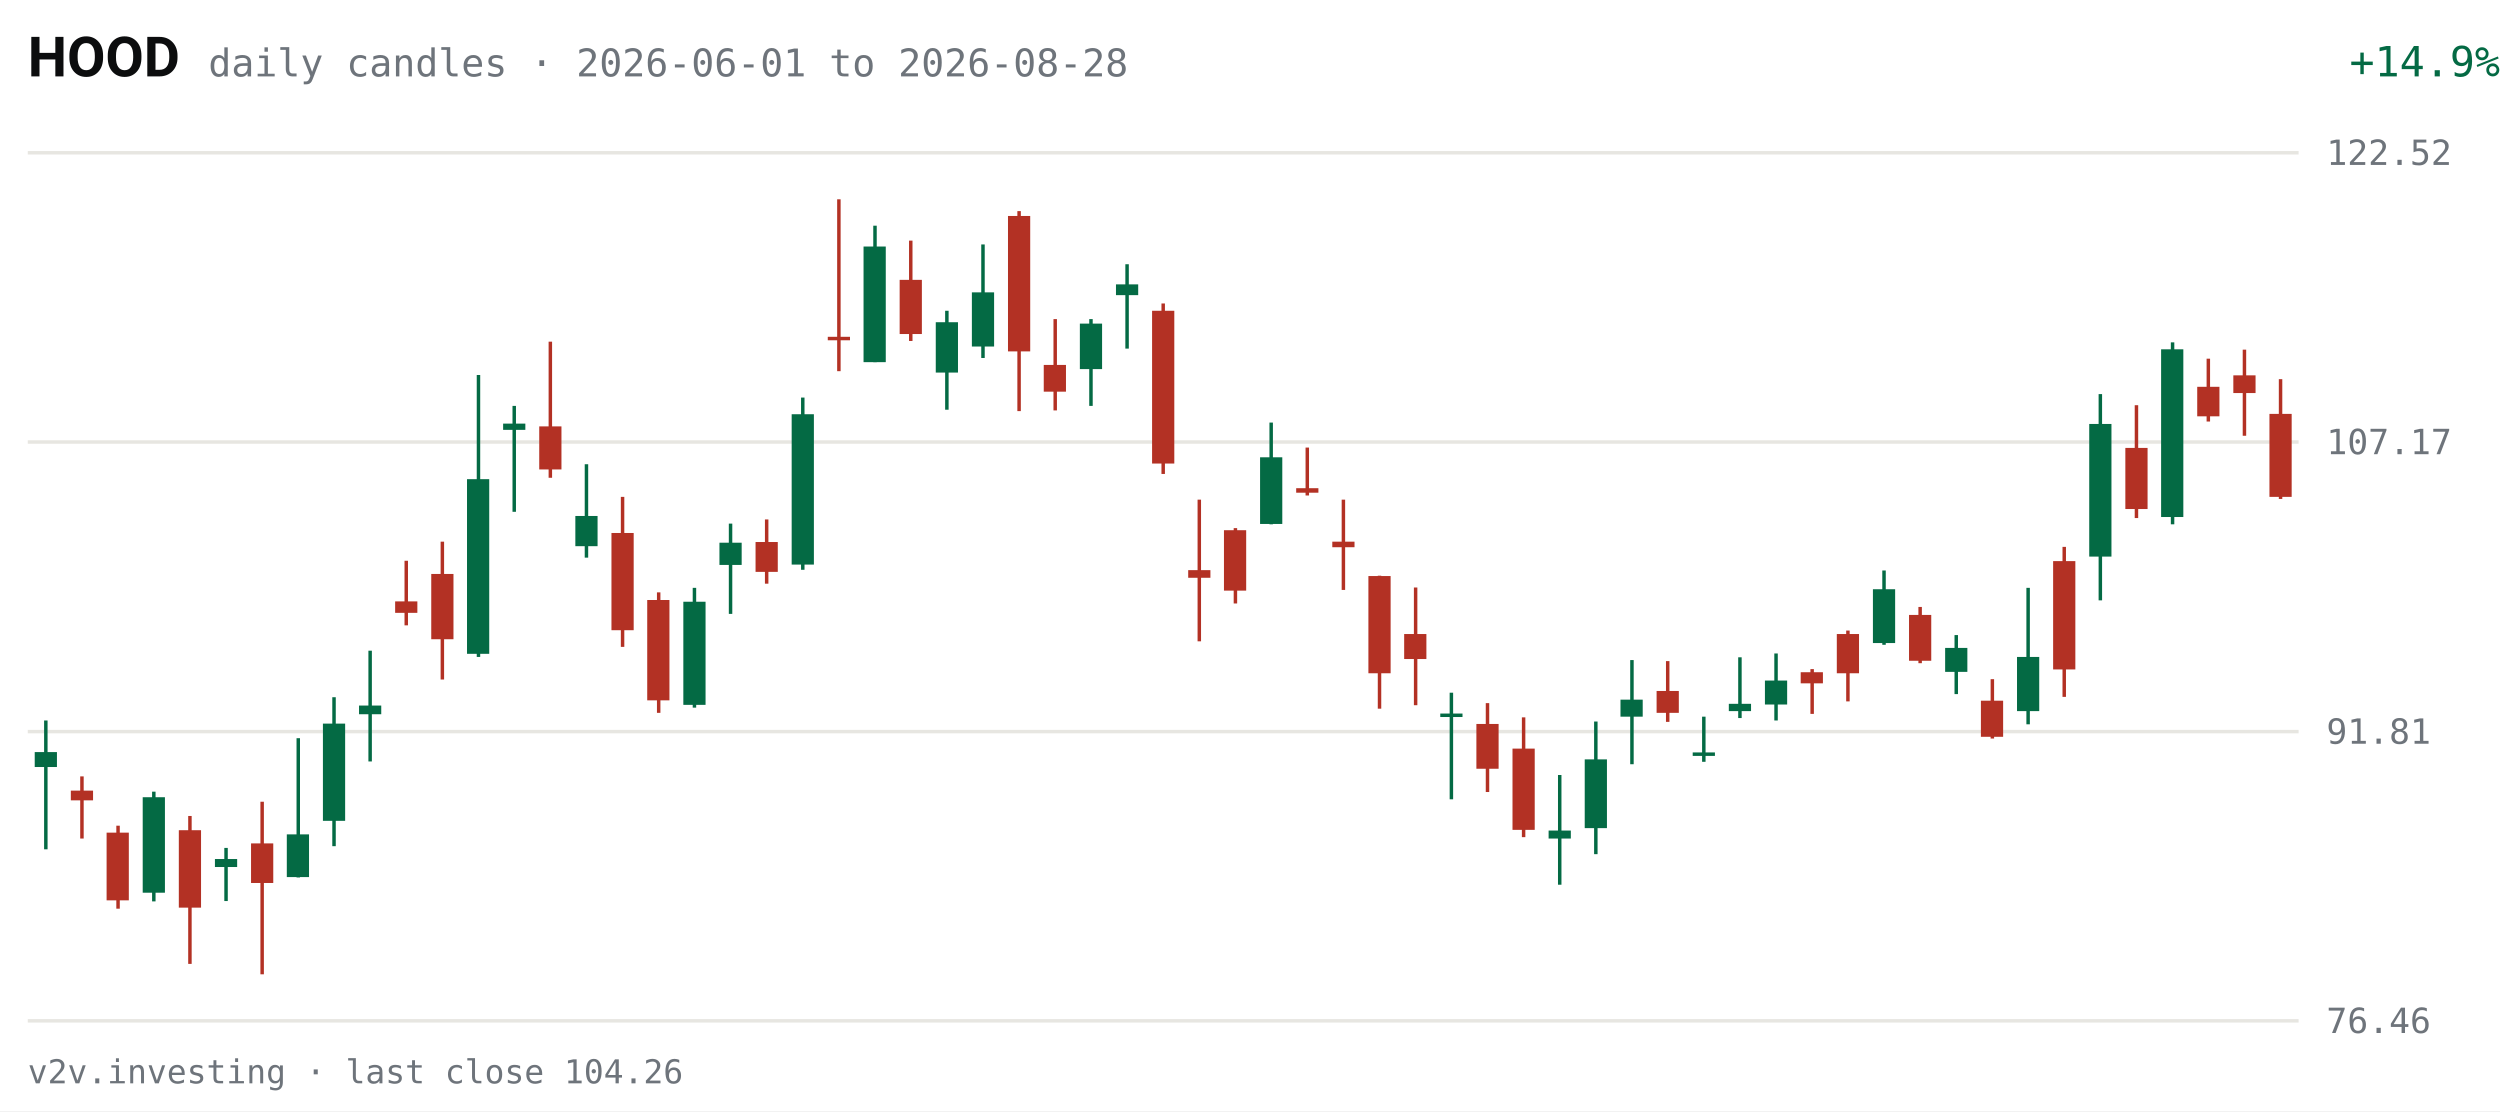
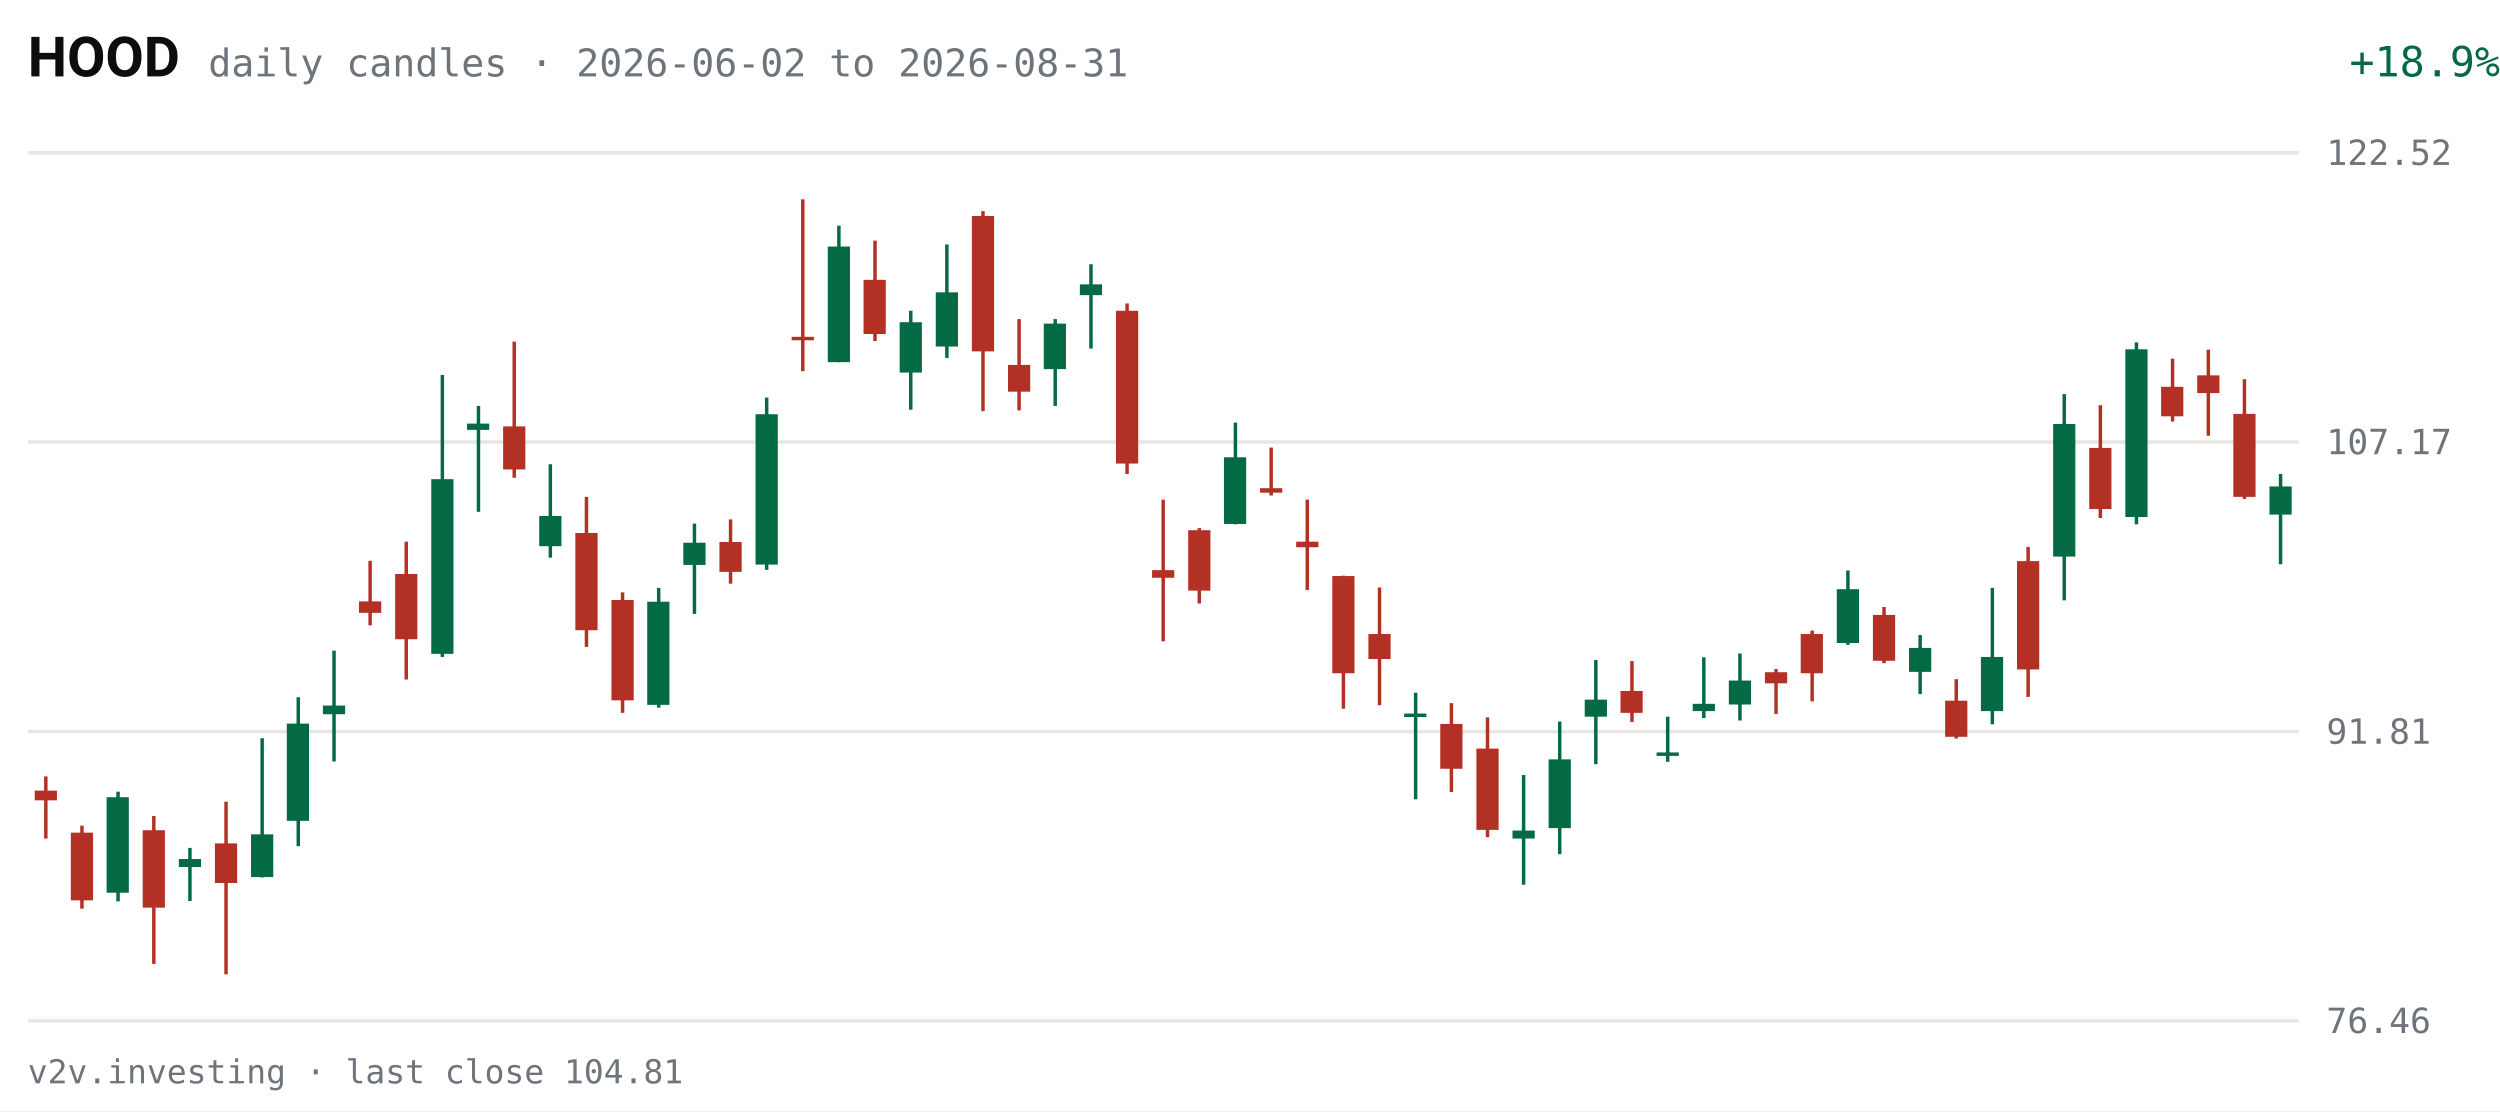
<svg xmlns="http://www.w3.org/2000/svg" viewBox="0 0 720 320" width="720" height="320" role="img" aria-label="HOOD daily candles, last 63 sessions">
  <rect width="720" height="320" fill="#FFFFFF" />
  <text x="8" y="22" fill="#0C0D0E" font-size="16" font-weight="600" font-family="system-ui,-apple-system,Segoe UI,Roboto,sans-serif">HOOD</text>
-   <text x="60" y="22" fill="#6E747B" font-size="11" font-family="ui-monospace,SFMono-Regular,Menlo,Consolas,monospace">daily candles · 2026-06-01 to 2026-08-28</text>
-   <text x="670" y="22" fill="#046A44" font-size="12" text-anchor="end" font-family="ui-monospace,SFMono-Regular,Menlo,Consolas,monospace" transform="translate(50,0)">+14.9%</text>
+   <text x="60" y="22" fill="#6E747B" font-size="11" font-family="ui-monospace,SFMono-Regular,Menlo,Consolas,monospace">daily candles · 2026-06-02 to 2026-08-31</text>
+   <text x="670" y="22" fill="#046A44" font-size="12" text-anchor="end" font-family="ui-monospace,SFMono-Regular,Menlo,Consolas,monospace" transform="translate(50,0)">+18.9%</text>
  <g font-family="ui-monospace,SFMono-Regular,Menlo,Consolas,monospace">
    <line x1="8" y1="294.0" x2="662" y2="294.0" stroke="#E7E6E1" stroke-width="1" />
    <text x="670" y="297.5" fill="#6E747B" font-size="10">76.46</text>
    <line x1="8" y1="210.7" x2="662" y2="210.7" stroke="#E7E6E1" stroke-width="1" />
    <text x="670" y="214.2" fill="#6E747B" font-size="10">91.81</text>
    <line x1="8" y1="127.3" x2="662" y2="127.3" stroke="#E7E6E1" stroke-width="1" />
    <text x="670" y="130.8" fill="#6E747B" font-size="10">107.17</text>
    <line x1="8" y1="44.0" x2="662" y2="44.0" stroke="#E7E6E1" stroke-width="1" />
    <text x="670" y="47.5" fill="#6E747B" font-size="10">122.52</text>
-     <line x1="13.2" y1="207.5" x2="13.2" y2="244.6" stroke="#046A44" stroke-width="1" />
-     <rect x="10.0" y="216.6" width="6.4" height="4.3" fill="#046A44" />
-     <line x1="23.6" y1="223.6" x2="23.6" y2="241.5" stroke="#B33124" stroke-width="1" />
-     <rect x="20.4" y="227.7" width="6.4" height="2.8" fill="#B33124" />
-     <line x1="34.0" y1="237.8" x2="34.0" y2="261.7" stroke="#B33124" stroke-width="1" />
-     <rect x="30.7" y="239.8" width="6.4" height="19.5" fill="#B33124" />
-     <line x1="44.3" y1="228.0" x2="44.3" y2="259.6" stroke="#046A44" stroke-width="1" />
-     <rect x="41.1" y="229.6" width="6.4" height="27.5" fill="#046A44" />
-     <line x1="54.7" y1="235.0" x2="54.7" y2="277.6" stroke="#B33124" stroke-width="1" />
-     <rect x="51.5" y="239.1" width="6.4" height="22.3" fill="#B33124" />
-     <line x1="65.1" y1="244.2" x2="65.1" y2="259.5" stroke="#046A44" stroke-width="1" />
-     <rect x="61.9" y="247.4" width="6.4" height="2.3" fill="#046A44" />
-     <line x1="75.5" y1="230.9" x2="75.5" y2="280.6" stroke="#B33124" stroke-width="1" />
-     <rect x="72.3" y="242.9" width="6.4" height="11.4" fill="#B33124" />
-     <line x1="85.9" y1="212.6" x2="85.9" y2="252.7" stroke="#046A44" stroke-width="1" />
-     <rect x="82.6" y="240.3" width="6.4" height="12.3" fill="#046A44" />
-     <line x1="96.2" y1="200.8" x2="96.2" y2="243.7" stroke="#046A44" stroke-width="1" />
-     <rect x="93.0" y="208.4" width="6.4" height="28.0" fill="#046A44" />
-     <line x1="106.6" y1="187.4" x2="106.6" y2="219.3" stroke="#046A44" stroke-width="1" />
-     <rect x="103.4" y="203.2" width="6.4" height="2.5" fill="#046A44" />
-     <line x1="117.0" y1="161.5" x2="117.0" y2="180.1" stroke="#B33124" stroke-width="1" />
-     <rect x="113.8" y="173.2" width="6.4" height="3.3" fill="#B33124" />
-     <line x1="127.4" y1="156.0" x2="127.4" y2="195.7" stroke="#B33124" stroke-width="1" />
-     <rect x="124.2" y="165.3" width="6.4" height="18.8" fill="#B33124" />
-     <line x1="137.8" y1="108.0" x2="137.8" y2="189.2" stroke="#046A44" stroke-width="1" />
-     <rect x="134.5" y="138.0" width="6.4" height="50.3" fill="#046A44" />
-     <line x1="148.1" y1="116.9" x2="148.1" y2="147.4" stroke="#046A44" stroke-width="1" />
-     <rect x="144.9" y="122.0" width="6.4" height="1.8" fill="#046A44" />
-     <line x1="158.5" y1="98.4" x2="158.5" y2="137.6" stroke="#B33124" stroke-width="1" />
-     <rect x="155.3" y="122.8" width="6.4" height="12.4" fill="#B33124" />
-     <line x1="168.9" y1="133.7" x2="168.9" y2="160.6" stroke="#046A44" stroke-width="1" />
-     <rect x="165.7" y="148.6" width="6.4" height="8.7" fill="#046A44" />
-     <line x1="179.3" y1="143.1" x2="179.3" y2="186.3" stroke="#B33124" stroke-width="1" />
-     <rect x="176.1" y="153.5" width="6.4" height="28.0" fill="#B33124" />
-     <line x1="189.7" y1="170.6" x2="189.7" y2="205.3" stroke="#B33124" stroke-width="1" />
-     <rect x="186.4" y="172.8" width="6.4" height="28.9" fill="#B33124" />
-     <line x1="200.0" y1="169.3" x2="200.0" y2="203.8" stroke="#046A44" stroke-width="1" />
-     <rect x="196.8" y="173.3" width="6.4" height="29.7" fill="#046A44" />
-     <line x1="210.4" y1="150.8" x2="210.4" y2="176.8" stroke="#046A44" stroke-width="1" />
-     <rect x="207.2" y="156.3" width="6.4" height="6.4" fill="#046A44" />
-     <line x1="220.8" y1="149.6" x2="220.8" y2="168.1" stroke="#B33124" stroke-width="1" />
-     <rect x="217.6" y="156.1" width="6.4" height="8.6" fill="#B33124" />
-     <line x1="231.2" y1="114.5" x2="231.2" y2="164.1" stroke="#046A44" stroke-width="1" />
-     <rect x="228.0" y="119.3" width="6.4" height="43.3" fill="#046A44" />
-     <line x1="241.6" y1="57.4" x2="241.6" y2="106.9" stroke="#B33124" stroke-width="1" />
-     <rect x="238.4" y="97.0" width="6.4" height="1.0" fill="#B33124" />
-     <line x1="252.0" y1="65.0" x2="252.0" y2="104.3" stroke="#046A44" stroke-width="1" />
-     <rect x="248.7" y="71.0" width="6.4" height="33.3" fill="#046A44" />
-     <line x1="262.3" y1="69.3" x2="262.3" y2="98.2" stroke="#B33124" stroke-width="1" />
-     <rect x="259.1" y="80.6" width="6.4" height="15.6" fill="#B33124" />
-     <line x1="272.7" y1="89.5" x2="272.7" y2="118.0" stroke="#046A44" stroke-width="1" />
-     <rect x="269.5" y="92.8" width="6.4" height="14.5" fill="#046A44" />
-     <line x1="283.1" y1="70.4" x2="283.1" y2="103.1" stroke="#046A44" stroke-width="1" />
-     <rect x="279.9" y="84.2" width="6.4" height="15.6" fill="#046A44" />
-     <line x1="293.5" y1="60.8" x2="293.5" y2="118.4" stroke="#B33124" stroke-width="1" />
-     <rect x="290.3" y="62.2" width="6.4" height="39.0" fill="#B33124" />
-     <line x1="303.9" y1="91.9" x2="303.9" y2="118.2" stroke="#B33124" stroke-width="1" />
-     <rect x="300.6" y="105.1" width="6.4" height="7.7" fill="#B33124" />
-     <line x1="314.2" y1="91.9" x2="314.2" y2="116.9" stroke="#046A44" stroke-width="1" />
-     <rect x="311.0" y="93.2" width="6.4" height="13.1" fill="#046A44" />
-     <line x1="324.6" y1="76.1" x2="324.6" y2="100.4" stroke="#046A44" stroke-width="1" />
-     <rect x="321.4" y="81.9" width="6.4" height="3.1" fill="#046A44" />
-     <line x1="335.0" y1="87.4" x2="335.0" y2="136.5" stroke="#B33124" stroke-width="1" />
-     <rect x="331.8" y="89.5" width="6.4" height="44.0" fill="#B33124" />
-     <line x1="345.4" y1="143.9" x2="345.4" y2="184.7" stroke="#B33124" stroke-width="1" />
-     <rect x="342.2" y="164.2" width="6.4" height="2.2" fill="#B33124" />
-     <line x1="355.8" y1="152.1" x2="355.8" y2="173.8" stroke="#B33124" stroke-width="1" />
-     <rect x="352.5" y="152.7" width="6.4" height="17.4" fill="#B33124" />
-     <line x1="366.1" y1="121.7" x2="366.1" y2="151.0" stroke="#046A44" stroke-width="1" />
-     <rect x="362.9" y="131.7" width="6.4" height="19.2" fill="#046A44" />
-     <line x1="376.5" y1="128.9" x2="376.5" y2="142.7" stroke="#B33124" stroke-width="1" />
-     <rect x="373.3" y="140.6" width="6.4" height="1.3" fill="#B33124" />
-     <line x1="386.9" y1="143.9" x2="386.9" y2="169.9" stroke="#B33124" stroke-width="1" />
-     <rect x="383.7" y="156.0" width="6.4" height="1.6" fill="#B33124" />
-     <line x1="397.3" y1="165.8" x2="397.3" y2="204.1" stroke="#B33124" stroke-width="1" />
-     <rect x="394.1" y="165.9" width="6.4" height="28.0" fill="#B33124" />
-     <line x1="407.7" y1="169.2" x2="407.7" y2="203.1" stroke="#B33124" stroke-width="1" />
-     <rect x="404.4" y="182.6" width="6.4" height="7.2" fill="#B33124" />
-     <line x1="418.0" y1="199.5" x2="418.0" y2="230.2" stroke="#046A44" stroke-width="1" />
-     <rect x="414.8" y="205.5" width="6.4" height="1.0" fill="#046A44" />
-     <line x1="428.4" y1="202.5" x2="428.4" y2="228.1" stroke="#B33124" stroke-width="1" />
-     <rect x="425.2" y="208.5" width="6.4" height="12.9" fill="#B33124" />
-     <line x1="438.8" y1="206.6" x2="438.8" y2="241.1" stroke="#B33124" stroke-width="1" />
-     <rect x="435.6" y="215.6" width="6.4" height="23.4" fill="#B33124" />
-     <line x1="449.2" y1="223.2" x2="449.2" y2="254.8" stroke="#046A44" stroke-width="1" />
-     <rect x="446.0" y="239.2" width="6.4" height="2.3" fill="#046A44" />
-     <line x1="459.6" y1="207.8" x2="459.6" y2="246.0" stroke="#046A44" stroke-width="1" />
-     <rect x="456.4" y="218.7" width="6.4" height="19.8" fill="#046A44" />
-     <line x1="470.0" y1="190.1" x2="470.0" y2="220.1" stroke="#046A44" stroke-width="1" />
-     <rect x="466.7" y="201.5" width="6.4" height="4.9" fill="#046A44" />
-     <line x1="480.3" y1="190.4" x2="480.3" y2="207.9" stroke="#B33124" stroke-width="1" />
-     <rect x="477.1" y="199.0" width="6.4" height="6.3" fill="#B33124" />
-     <line x1="490.7" y1="206.4" x2="490.7" y2="219.4" stroke="#046A44" stroke-width="1" />
-     <rect x="487.5" y="216.7" width="6.4" height="1.0" fill="#046A44" />
-     <line x1="501.1" y1="189.3" x2="501.1" y2="206.8" stroke="#046A44" stroke-width="1" />
-     <rect x="497.9" y="202.7" width="6.4" height="2.1" fill="#046A44" />
-     <line x1="511.5" y1="188.2" x2="511.5" y2="207.5" stroke="#046A44" stroke-width="1" />
-     <rect x="508.3" y="196.0" width="6.4" height="6.9" fill="#046A44" />
-     <line x1="521.9" y1="192.7" x2="521.9" y2="205.6" stroke="#B33124" stroke-width="1" />
-     <rect x="518.6" y="193.6" width="6.4" height="3.2" fill="#B33124" />
-     <line x1="532.2" y1="181.6" x2="532.2" y2="202.0" stroke="#B33124" stroke-width="1" />
-     <rect x="529.0" y="182.6" width="6.4" height="11.3" fill="#B33124" />
-     <line x1="542.6" y1="164.3" x2="542.6" y2="185.7" stroke="#046A44" stroke-width="1" />
-     <rect x="539.4" y="169.7" width="6.4" height="15.5" fill="#046A44" />
-     <line x1="553.0" y1="174.8" x2="553.0" y2="191.0" stroke="#B33124" stroke-width="1" />
-     <rect x="549.8" y="177.1" width="6.4" height="13.2" fill="#B33124" />
-     <line x1="563.4" y1="182.9" x2="563.4" y2="199.9" stroke="#046A44" stroke-width="1" />
-     <rect x="560.2" y="186.6" width="6.4" height="6.9" fill="#046A44" />
-     <line x1="573.8" y1="195.6" x2="573.8" y2="212.7" stroke="#B33124" stroke-width="1" />
-     <rect x="570.5" y="201.8" width="6.4" height="10.4" fill="#B33124" />
-     <line x1="584.1" y1="169.3" x2="584.1" y2="208.6" stroke="#046A44" stroke-width="1" />
-     <rect x="580.9" y="189.2" width="6.4" height="15.6" fill="#046A44" />
-     <line x1="594.5" y1="157.5" x2="594.5" y2="200.7" stroke="#B33124" stroke-width="1" />
-     <rect x="591.3" y="161.6" width="6.4" height="31.2" fill="#B33124" />
-     <line x1="604.9" y1="113.5" x2="604.9" y2="172.9" stroke="#046A44" stroke-width="1" />
-     <rect x="601.7" y="122.1" width="6.4" height="38.2" fill="#046A44" />
-     <line x1="615.3" y1="116.7" x2="615.3" y2="149.2" stroke="#B33124" stroke-width="1" />
-     <rect x="612.1" y="129.0" width="6.4" height="17.6" fill="#B33124" />
-     <line x1="625.7" y1="98.6" x2="625.7" y2="151.0" stroke="#046A44" stroke-width="1" />
-     <rect x="622.4" y="100.6" width="6.4" height="48.3" fill="#046A44" />
-     <line x1="636.0" y1="103.3" x2="636.0" y2="121.4" stroke="#B33124" stroke-width="1" />
-     <rect x="632.8" y="111.4" width="6.4" height="8.5" fill="#B33124" />
-     <line x1="646.4" y1="100.7" x2="646.4" y2="125.5" stroke="#B33124" stroke-width="1" />
-     <rect x="643.2" y="108.1" width="6.4" height="5.1" fill="#B33124" />
-     <line x1="656.8" y1="109.2" x2="656.8" y2="143.7" stroke="#B33124" stroke-width="1" />
-     <rect x="653.6" y="119.2" width="6.4" height="23.9" fill="#B33124" />
+     <line x1="13.2" y1="223.6" x2="13.2" y2="241.5" stroke="#B33124" stroke-width="1" />
+     <rect x="10.0" y="227.7" width="6.4" height="2.8" fill="#B33124" />
+     <line x1="23.6" y1="237.8" x2="23.6" y2="261.7" stroke="#B33124" stroke-width="1" />
+     <rect x="20.4" y="239.8" width="6.4" height="19.5" fill="#B33124" />
+     <line x1="34.0" y1="228.0" x2="34.0" y2="259.6" stroke="#046A44" stroke-width="1" />
+     <rect x="30.7" y="229.6" width="6.4" height="27.5" fill="#046A44" />
+     <line x1="44.3" y1="235.0" x2="44.3" y2="277.6" stroke="#B33124" stroke-width="1" />
+     <rect x="41.1" y="239.1" width="6.4" height="22.3" fill="#B33124" />
+     <line x1="54.7" y1="244.2" x2="54.7" y2="259.5" stroke="#046A44" stroke-width="1" />
+     <rect x="51.5" y="247.4" width="6.4" height="2.3" fill="#046A44" />
+     <line x1="65.1" y1="230.9" x2="65.1" y2="280.6" stroke="#B33124" stroke-width="1" />
+     <rect x="61.9" y="242.9" width="6.4" height="11.4" fill="#B33124" />
+     <line x1="75.5" y1="212.6" x2="75.5" y2="252.7" stroke="#046A44" stroke-width="1" />
+     <rect x="72.3" y="240.3" width="6.4" height="12.3" fill="#046A44" />
+     <line x1="85.9" y1="200.8" x2="85.9" y2="243.7" stroke="#046A44" stroke-width="1" />
+     <rect x="82.6" y="208.4" width="6.4" height="28.0" fill="#046A44" />
+     <line x1="96.2" y1="187.4" x2="96.2" y2="219.3" stroke="#046A44" stroke-width="1" />
+     <rect x="93.0" y="203.2" width="6.4" height="2.5" fill="#046A44" />
+     <line x1="106.6" y1="161.5" x2="106.6" y2="180.1" stroke="#B33124" stroke-width="1" />
+     <rect x="103.4" y="173.2" width="6.4" height="3.3" fill="#B33124" />
+     <line x1="117.0" y1="156.0" x2="117.0" y2="195.7" stroke="#B33124" stroke-width="1" />
+     <rect x="113.8" y="165.3" width="6.4" height="18.8" fill="#B33124" />
+     <line x1="127.4" y1="108.0" x2="127.4" y2="189.2" stroke="#046A44" stroke-width="1" />
+     <rect x="124.2" y="138.0" width="6.4" height="50.3" fill="#046A44" />
+     <line x1="137.8" y1="116.9" x2="137.8" y2="147.4" stroke="#046A44" stroke-width="1" />
+     <rect x="134.5" y="122.0" width="6.4" height="1.8" fill="#046A44" />
+     <line x1="148.1" y1="98.4" x2="148.1" y2="137.6" stroke="#B33124" stroke-width="1" />
+     <rect x="144.9" y="122.8" width="6.4" height="12.4" fill="#B33124" />
+     <line x1="158.5" y1="133.7" x2="158.5" y2="160.6" stroke="#046A44" stroke-width="1" />
+     <rect x="155.3" y="148.6" width="6.4" height="8.7" fill="#046A44" />
+     <line x1="168.9" y1="143.1" x2="168.9" y2="186.3" stroke="#B33124" stroke-width="1" />
+     <rect x="165.7" y="153.5" width="6.4" height="28.0" fill="#B33124" />
+     <line x1="179.3" y1="170.6" x2="179.3" y2="205.3" stroke="#B33124" stroke-width="1" />
+     <rect x="176.1" y="172.8" width="6.4" height="28.9" fill="#B33124" />
+     <line x1="189.7" y1="169.3" x2="189.7" y2="203.8" stroke="#046A44" stroke-width="1" />
+     <rect x="186.4" y="173.3" width="6.4" height="29.7" fill="#046A44" />
+     <line x1="200.0" y1="150.8" x2="200.0" y2="176.8" stroke="#046A44" stroke-width="1" />
+     <rect x="196.8" y="156.3" width="6.4" height="6.4" fill="#046A44" />
+     <line x1="210.4" y1="149.6" x2="210.4" y2="168.1" stroke="#B33124" stroke-width="1" />
+     <rect x="207.2" y="156.1" width="6.4" height="8.6" fill="#B33124" />
+     <line x1="220.8" y1="114.5" x2="220.8" y2="164.1" stroke="#046A44" stroke-width="1" />
+     <rect x="217.6" y="119.3" width="6.4" height="43.3" fill="#046A44" />
+     <line x1="231.2" y1="57.4" x2="231.2" y2="106.9" stroke="#B33124" stroke-width="1" />
+     <rect x="228.0" y="97.0" width="6.4" height="1.0" fill="#B33124" />
+     <line x1="241.6" y1="65.0" x2="241.6" y2="104.3" stroke="#046A44" stroke-width="1" />
+     <rect x="238.4" y="71.0" width="6.4" height="33.3" fill="#046A44" />
+     <line x1="252.0" y1="69.3" x2="252.0" y2="98.2" stroke="#B33124" stroke-width="1" />
+     <rect x="248.7" y="80.6" width="6.4" height="15.6" fill="#B33124" />
+     <line x1="262.3" y1="89.5" x2="262.3" y2="118.0" stroke="#046A44" stroke-width="1" />
+     <rect x="259.1" y="92.8" width="6.4" height="14.5" fill="#046A44" />
+     <line x1="272.7" y1="70.4" x2="272.7" y2="103.1" stroke="#046A44" stroke-width="1" />
+     <rect x="269.5" y="84.2" width="6.4" height="15.6" fill="#046A44" />
+     <line x1="283.1" y1="60.8" x2="283.1" y2="118.4" stroke="#B33124" stroke-width="1" />
+     <rect x="279.9" y="62.2" width="6.4" height="39.0" fill="#B33124" />
+     <line x1="293.5" y1="91.9" x2="293.5" y2="118.2" stroke="#B33124" stroke-width="1" />
+     <rect x="290.3" y="105.1" width="6.4" height="7.7" fill="#B33124" />
+     <line x1="303.9" y1="91.9" x2="303.9" y2="116.9" stroke="#046A44" stroke-width="1" />
+     <rect x="300.6" y="93.2" width="6.4" height="13.1" fill="#046A44" />
+     <line x1="314.2" y1="76.1" x2="314.2" y2="100.4" stroke="#046A44" stroke-width="1" />
+     <rect x="311.0" y="81.9" width="6.4" height="3.1" fill="#046A44" />
+     <line x1="324.6" y1="87.4" x2="324.6" y2="136.5" stroke="#B33124" stroke-width="1" />
+     <rect x="321.4" y="89.5" width="6.4" height="44.0" fill="#B33124" />
+     <line x1="335.0" y1="143.9" x2="335.0" y2="184.7" stroke="#B33124" stroke-width="1" />
+     <rect x="331.8" y="164.2" width="6.4" height="2.2" fill="#B33124" />
+     <line x1="345.4" y1="152.1" x2="345.4" y2="173.8" stroke="#B33124" stroke-width="1" />
+     <rect x="342.2" y="152.7" width="6.4" height="17.4" fill="#B33124" />
+     <line x1="355.8" y1="121.7" x2="355.8" y2="151.0" stroke="#046A44" stroke-width="1" />
+     <rect x="352.5" y="131.7" width="6.4" height="19.2" fill="#046A44" />
+     <line x1="366.1" y1="128.9" x2="366.1" y2="142.7" stroke="#B33124" stroke-width="1" />
+     <rect x="362.9" y="140.6" width="6.4" height="1.3" fill="#B33124" />
+     <line x1="376.5" y1="143.9" x2="376.5" y2="169.9" stroke="#B33124" stroke-width="1" />
+     <rect x="373.3" y="156.0" width="6.4" height="1.6" fill="#B33124" />
+     <line x1="386.9" y1="165.8" x2="386.9" y2="204.1" stroke="#B33124" stroke-width="1" />
+     <rect x="383.7" y="165.9" width="6.4" height="28.0" fill="#B33124" />
+     <line x1="397.3" y1="169.2" x2="397.3" y2="203.1" stroke="#B33124" stroke-width="1" />
+     <rect x="394.1" y="182.6" width="6.4" height="7.2" fill="#B33124" />
+     <line x1="407.7" y1="199.5" x2="407.7" y2="230.2" stroke="#046A44" stroke-width="1" />
+     <rect x="404.4" y="205.5" width="6.4" height="1.0" fill="#046A44" />
+     <line x1="418.0" y1="202.5" x2="418.0" y2="228.1" stroke="#B33124" stroke-width="1" />
+     <rect x="414.8" y="208.5" width="6.4" height="12.9" fill="#B33124" />
+     <line x1="428.4" y1="206.6" x2="428.4" y2="241.1" stroke="#B33124" stroke-width="1" />
+     <rect x="425.2" y="215.6" width="6.4" height="23.4" fill="#B33124" />
+     <line x1="438.8" y1="223.2" x2="438.8" y2="254.8" stroke="#046A44" stroke-width="1" />
+     <rect x="435.6" y="239.2" width="6.4" height="2.3" fill="#046A44" />
+     <line x1="449.2" y1="207.8" x2="449.2" y2="246.0" stroke="#046A44" stroke-width="1" />
+     <rect x="446.0" y="218.7" width="6.4" height="19.8" fill="#046A44" />
+     <line x1="459.6" y1="190.1" x2="459.6" y2="220.1" stroke="#046A44" stroke-width="1" />
+     <rect x="456.4" y="201.5" width="6.4" height="4.9" fill="#046A44" />
+     <line x1="470.0" y1="190.4" x2="470.0" y2="207.9" stroke="#B33124" stroke-width="1" />
+     <rect x="466.7" y="199.0" width="6.4" height="6.3" fill="#B33124" />
+     <line x1="480.3" y1="206.4" x2="480.3" y2="219.4" stroke="#046A44" stroke-width="1" />
+     <rect x="477.1" y="216.7" width="6.4" height="1.0" fill="#046A44" />
+     <line x1="490.7" y1="189.3" x2="490.7" y2="206.8" stroke="#046A44" stroke-width="1" />
+     <rect x="487.5" y="202.7" width="6.4" height="2.1" fill="#046A44" />
+     <line x1="501.1" y1="188.2" x2="501.1" y2="207.5" stroke="#046A44" stroke-width="1" />
+     <rect x="497.9" y="196.0" width="6.4" height="6.9" fill="#046A44" />
+     <line x1="511.5" y1="192.7" x2="511.5" y2="205.6" stroke="#B33124" stroke-width="1" />
+     <rect x="508.3" y="193.6" width="6.4" height="3.2" fill="#B33124" />
+     <line x1="521.9" y1="181.6" x2="521.9" y2="202.0" stroke="#B33124" stroke-width="1" />
+     <rect x="518.6" y="182.6" width="6.4" height="11.3" fill="#B33124" />
+     <line x1="532.2" y1="164.3" x2="532.2" y2="185.7" stroke="#046A44" stroke-width="1" />
+     <rect x="529.0" y="169.7" width="6.4" height="15.5" fill="#046A44" />
+     <line x1="542.6" y1="174.8" x2="542.6" y2="191.0" stroke="#B33124" stroke-width="1" />
+     <rect x="539.4" y="177.1" width="6.4" height="13.2" fill="#B33124" />
+     <line x1="553.0" y1="182.9" x2="553.0" y2="199.9" stroke="#046A44" stroke-width="1" />
+     <rect x="549.8" y="186.6" width="6.4" height="6.9" fill="#046A44" />
+     <line x1="563.4" y1="195.6" x2="563.4" y2="212.7" stroke="#B33124" stroke-width="1" />
+     <rect x="560.2" y="201.8" width="6.4" height="10.4" fill="#B33124" />
+     <line x1="573.8" y1="169.3" x2="573.8" y2="208.6" stroke="#046A44" stroke-width="1" />
+     <rect x="570.5" y="189.2" width="6.4" height="15.6" fill="#046A44" />
+     <line x1="584.1" y1="157.5" x2="584.1" y2="200.7" stroke="#B33124" stroke-width="1" />
+     <rect x="580.9" y="161.6" width="6.4" height="31.2" fill="#B33124" />
+     <line x1="594.5" y1="113.5" x2="594.5" y2="172.9" stroke="#046A44" stroke-width="1" />
+     <rect x="591.3" y="122.1" width="6.4" height="38.2" fill="#046A44" />
+     <line x1="604.9" y1="116.7" x2="604.9" y2="149.2" stroke="#B33124" stroke-width="1" />
+     <rect x="601.7" y="129.0" width="6.4" height="17.6" fill="#B33124" />
+     <line x1="615.3" y1="98.6" x2="615.3" y2="151.0" stroke="#046A44" stroke-width="1" />
+     <rect x="612.1" y="100.6" width="6.4" height="48.3" fill="#046A44" />
+     <line x1="625.7" y1="103.3" x2="625.7" y2="121.4" stroke="#B33124" stroke-width="1" />
+     <rect x="622.4" y="111.4" width="6.4" height="8.5" fill="#B33124" />
+     <line x1="636.0" y1="100.7" x2="636.0" y2="125.5" stroke="#B33124" stroke-width="1" />
+     <rect x="632.8" y="108.1" width="6.4" height="5.1" fill="#B33124" />
+     <line x1="646.4" y1="109.2" x2="646.4" y2="143.7" stroke="#B33124" stroke-width="1" />
+     <rect x="643.2" y="119.2" width="6.4" height="23.9" fill="#B33124" />
+     <line x1="656.8" y1="136.5" x2="656.8" y2="162.5" stroke="#046A44" stroke-width="1" />
+     <rect x="653.6" y="140.1" width="6.4" height="8.1" fill="#046A44" />
  </g>
-   <text x="8" y="312" fill="#6E747B" font-size="9.5" font-family="ui-monospace,SFMono-Regular,Menlo,Consolas,monospace">v2v.investing · last close 104.26</text>
+   <text x="8" y="312" fill="#6E747B" font-size="9.5" font-family="ui-monospace,SFMono-Regular,Menlo,Consolas,monospace">v2v.investing · last close 104.81</text>
</svg>
